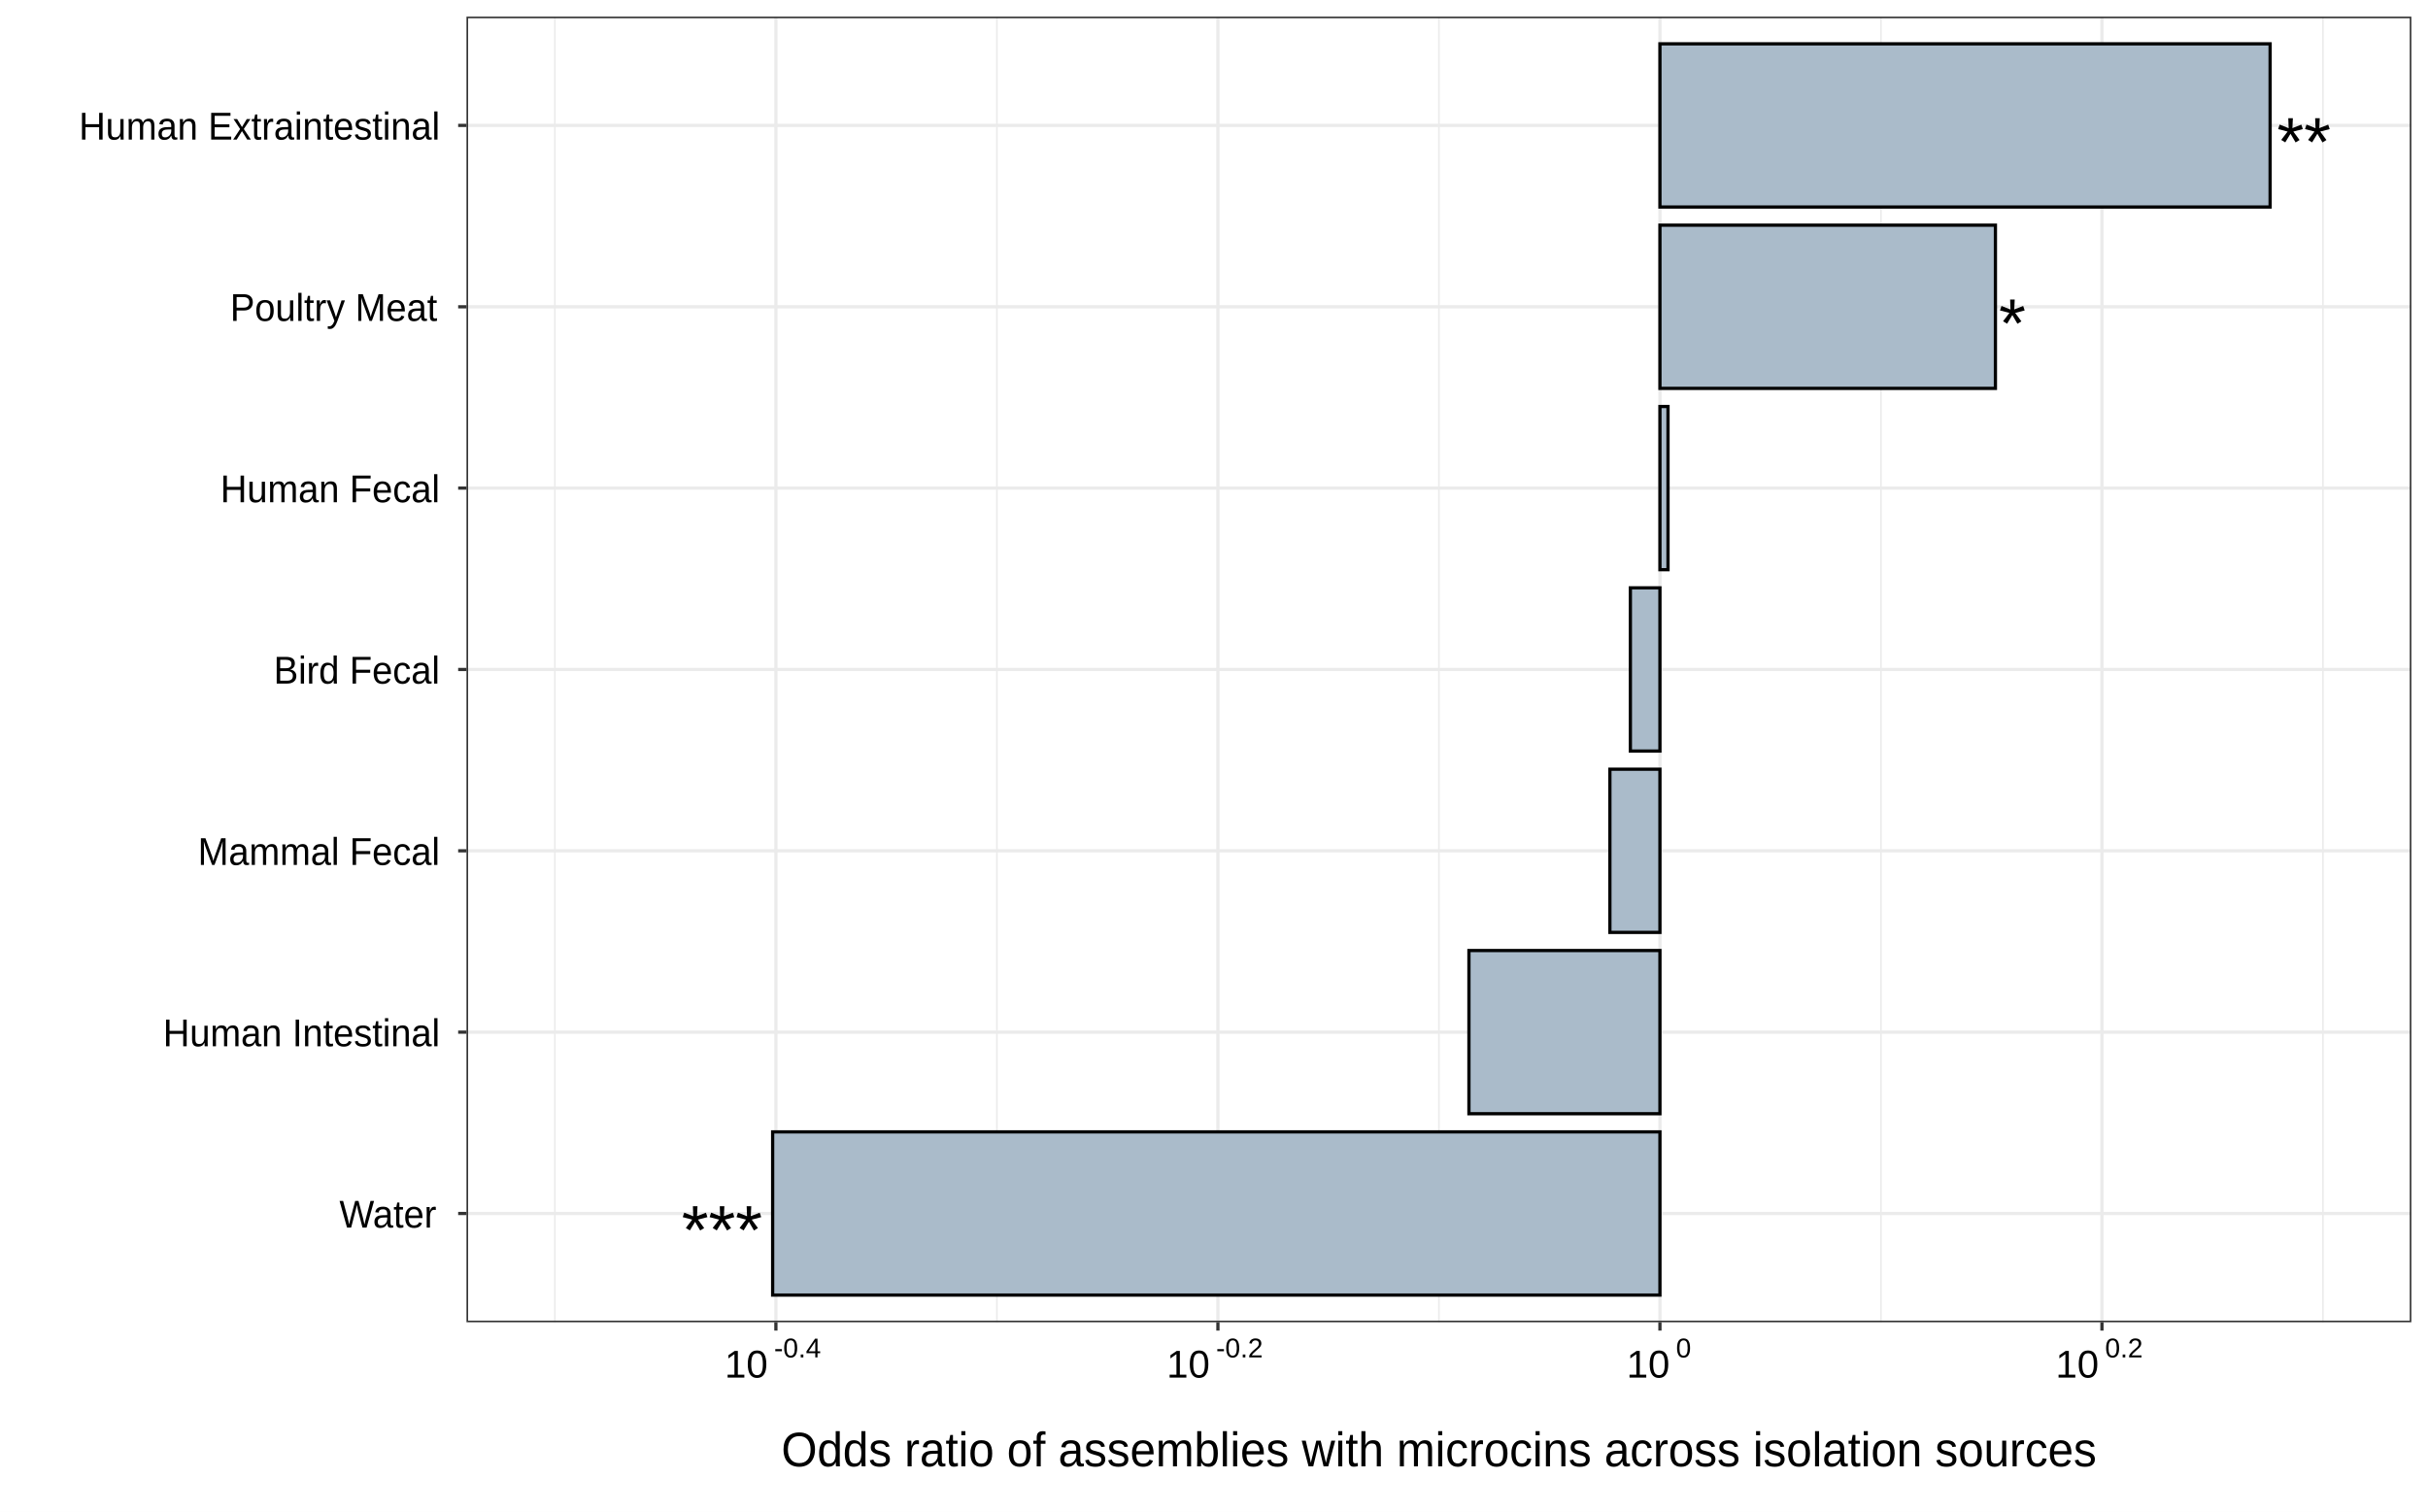
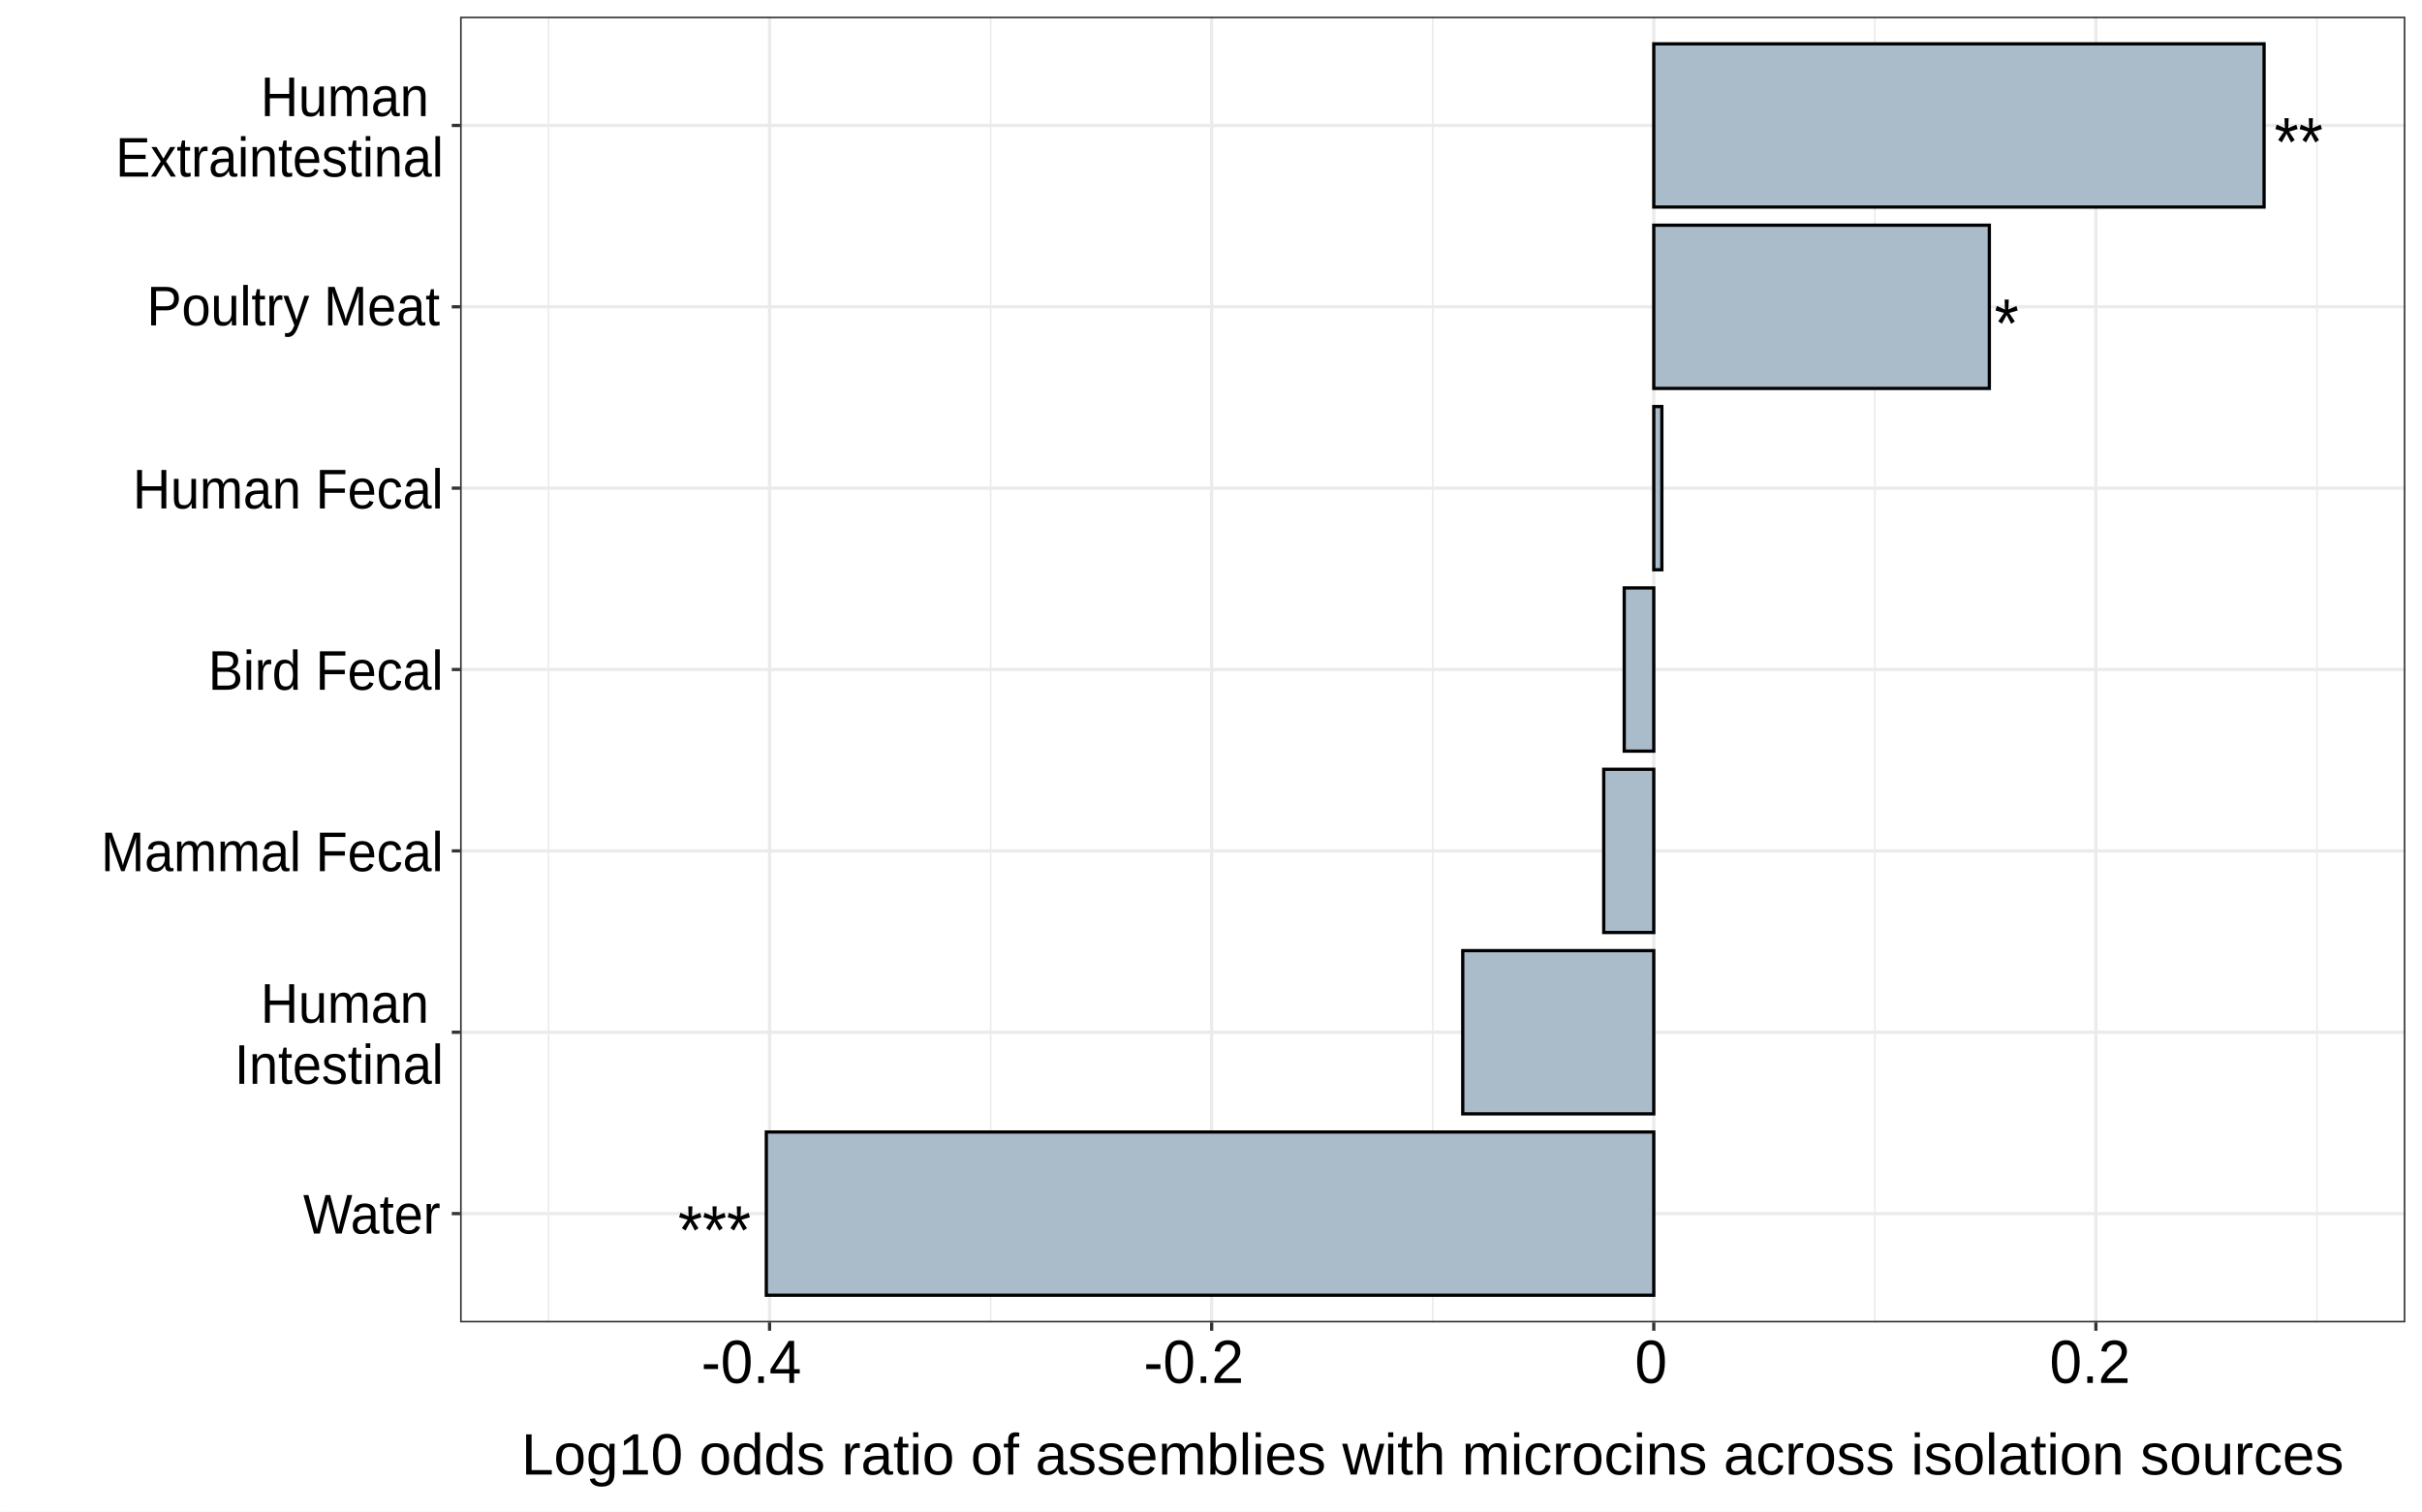
- <svg xmlns="http://www.w3.org/2000/svg" class="svglite" width="800pt" height="498.088pt" viewBox="0 0 800 498.088" version="1.1" id="svg296">
+ <svg xmlns="http://www.w3.org/2000/svg" class="svglite" width="797.862pt" height="498.088pt" viewBox="0 0 797.862 498.088" version="1.1" id="svg296">
  <defs id="defs150">
    <style type="text/css" id="style148">
    .svglite line, .svglite polyline, .svglite polygon, .svglite path, .svglite rect, .svglite circle {
      fill: none;
      stroke: #000000;
      stroke-linecap: round;
      stroke-linejoin: round;
      stroke-miterlimit: 10.00;
    }
    .svglite text {
      white-space: pre;
    }
  </style>
  </defs>
-   <rect width="100%" height="100%" style="fill:#ffffff;stroke:none" id="rect152" x="0" y="0" />
  <defs id="defs157">
    <clipPath id="cpMC4wMHw4MDAuMDB8MC4wMHw0ODAuMDA=">
      <rect x="0" y="0" width="800" height="480" id="rect154" />
    </clipPath>
  </defs>
-   <g clip-path="url(#cpMC4wMHw4MDAuMDB8MC4wMHw0ODAuMDA=)" id="g161" transform="scale(1,1.037683)">
-     <rect x="0" y="-1.1e-13" width="800" height="480" style="fill:#ffffff;stroke:#ffffff;stroke-width:1.07" id="rect159" />
+   <g clip-path="url(#cpMC4wMHw4MDAuMDB8MC4wMHw0ODAuMDA=)" id="g161" transform="scale(0.9973271,1.037683)" style="stroke-width:1.055">
+     <rect x="0.011" y="0.011" width="799.979" height="499.987" style="fill:#ffffff;stroke:#ffffff;stroke-width:1.152" id="rect159" />
  </g>
  <defs id="defs166">
    <clipPath id="cpMTUzLjcwfDc5NC41Mnw1LjQ4fDQzNS43Mg==">
      <rect x="153.7" y="5.48" width="640.82" height="430.24" id="rect163" />
    </clipPath>
  </defs>
-   <g clip-path="url(#cpMTUzLjcwfDc5NC41Mnw1LjQ4fDQzNS43Mg==)" id="g238">
+   <g clip-path="url(#cpMTUzLjcwfDc5NC41Mnw1LjQ4fDQzNS43Mg==)" id="g238" transform="translate(-2.137105)">
    <rect x="153.7" y="5.48" width="640.82" height="430.24" style="fill:#ffffff;stroke:none;stroke-width:1.07" id="rect168" />
    <polyline points="182.83,435.72 182.83,5.48 " style="stroke:#ebebeb;stroke-width:0.53;stroke-linecap:butt" id="polyline170" />
    <polyline points="328.47,435.72 328.47,5.48 " style="stroke:#ebebeb;stroke-width:0.53;stroke-linecap:butt" id="polyline172" />
    <polyline points="474.11,435.72 474.11,5.48 " style="stroke:#ebebeb;stroke-width:0.53;stroke-linecap:butt" id="polyline174" />
    <polyline points="619.75,435.72 619.75,5.48 " style="stroke:#ebebeb;stroke-width:0.53;stroke-linecap:butt" id="polyline176" />
    <polyline points="765.39,435.72 765.39,5.48 " style="stroke:#ebebeb;stroke-width:0.53;stroke-linecap:butt" id="polyline178" />
    <polyline points="153.70,399.87 794.52,399.87 " style="stroke:#ebebeb;stroke-width:1.07;stroke-linecap:butt" id="polyline180" />
    <polyline points="153.70,340.11 794.52,340.11 " style="stroke:#ebebeb;stroke-width:1.07;stroke-linecap:butt" id="polyline182" />
    <polyline points="153.70,280.36 794.52,280.36 " style="stroke:#ebebeb;stroke-width:1.07;stroke-linecap:butt" id="polyline184" />
    <polyline points="153.70,220.60 794.52,220.60 " style="stroke:#ebebeb;stroke-width:1.07;stroke-linecap:butt" id="polyline186" />
    <polyline points="153.70,160.84 794.52,160.84 " style="stroke:#ebebeb;stroke-width:1.07;stroke-linecap:butt" id="polyline188" />
    <polyline points="153.70,101.09 794.52,101.09 " style="stroke:#ebebeb;stroke-width:1.07;stroke-linecap:butt" id="polyline190" />
    <polyline points="153.70,41.33 794.52,41.33 " style="stroke:#ebebeb;stroke-width:1.07;stroke-linecap:butt" id="polyline192" />
    <polyline points="255.65,435.72 255.65,5.48 " style="stroke:#ebebeb;stroke-width:1.07;stroke-linecap:butt" id="polyline194" />
    <polyline points="401.29,435.72 401.29,5.48 " style="stroke:#ebebeb;stroke-width:1.07;stroke-linecap:butt" id="polyline196" />
    <polyline points="546.93,435.72 546.93,5.48 " style="stroke:#ebebeb;stroke-width:1.07;stroke-linecap:butt" id="polyline198" />
    <polyline points="692.57,435.72 692.57,5.48 " style="stroke:#ebebeb;stroke-width:1.07;stroke-linecap:butt" id="polyline200" />
    <rect x="537.19" y="193.71" width="9.74" height="53.78" style="fill:#595959;stroke:none;stroke-width:1.07;stroke-linecap:square;stroke-linejoin:miter" id="rect202" />
    <rect x="546.93" y="14.44" width="201.05" height="53.78" style="fill:#595959;stroke:none;stroke-width:1.07;stroke-linecap:square;stroke-linejoin:miter" id="rect204" />
    <rect x="546.93" y="133.95" width="2.66" height="53.78" style="fill:#595959;stroke:none;stroke-width:1.07;stroke-linecap:square;stroke-linejoin:miter" id="rect206" />
    <rect x="484" y="313.22" width="62.93" height="53.78" style="fill:#595959;stroke:none;stroke-width:1.07;stroke-linecap:square;stroke-linejoin:miter" id="rect208" />
    <rect x="530.44" y="253.47" width="16.49" height="53.78" style="fill:#595959;stroke:none;stroke-width:1.07;stroke-linecap:square;stroke-linejoin:miter" id="rect210" />
    <rect x="546.93" y="74.2" width="110.54" height="53.78" style="fill:#595959;stroke:none;stroke-width:1.07;stroke-linecap:square;stroke-linejoin:miter" id="rect212" />
    <rect x="254.58" y="372.98" width="292.35" height="53.78" style="fill:#595959;stroke:none;stroke-width:1.07;stroke-linecap:square;stroke-linejoin:miter" id="rect214" />
-     <text x="750.26" y="54.6" style="font-size:22.76px;font-family:Arial" textLength="22.75" lengthAdjust="spacingAndGlyphs" id="text216">**</text>
-     <text x="658.61" y="114.36" style="font-size:22.76px;font-family:Arial" textLength="11.38" lengthAdjust="spacingAndGlyphs" id="text218">*</text>
-     <text x="251.17" y="413.14" text-anchor="end" style="font-size:22.76px;font-family:Arial" textLength="34.13" lengthAdjust="spacingAndGlyphs" id="text220">***</text>
+     <text x="750.26" y="54.6" style="font-size:22.76px;font-family:Arial;stroke-width:1.053" textLength="22.75" lengthAdjust="spacingAndGlyphs" id="text216" transform="matrix(0.9025,0,0,1,74.26011,0)">**</text>
+     <text x="658.61" y="114.36" style="font-size:22.76px;font-family:Arial;stroke-width:1.053" textLength="11.38" lengthAdjust="spacingAndGlyphs" id="text218" transform="matrix(0.9025,0,0,1,64.76994,0)">*</text>
+     <text x="251.17" y="413.14" text-anchor="end" style="font-size:22.76px;font-family:Arial;stroke-width:1.053" textLength="34.13" lengthAdjust="spacingAndGlyphs" id="text220" transform="matrix(0.9025,0,0,1,22.82593,0)">***</text>
    <rect x="537.19" y="193.71" width="9.74" height="53.78" style="fill:#aabbca;stroke-width:1.07;stroke-linecap:square;stroke-linejoin:miter" id="rect222" />
    <rect x="546.93" y="14.44" width="201.05" height="53.78" style="fill:#aabbca;stroke-width:1.07;stroke-linecap:square;stroke-linejoin:miter" id="rect224" />
    <rect x="546.93" y="133.95" width="2.66" height="53.78" style="fill:#aabbca;stroke-width:1.07;stroke-linecap:square;stroke-linejoin:miter" id="rect226" />
    <rect x="484" y="313.22" width="62.93" height="53.78" style="fill:#aabbca;stroke-width:1.07;stroke-linecap:square;stroke-linejoin:miter" id="rect228" />
    <rect x="530.44" y="253.47" width="16.49" height="53.78" style="fill:#aabbca;stroke-width:1.07;stroke-linecap:square;stroke-linejoin:miter" id="rect230" />
    <rect x="546.93" y="74.2" width="110.54" height="53.78" style="fill:#aabbca;stroke-width:1.07;stroke-linecap:square;stroke-linejoin:miter" id="rect232" />
    <rect x="254.58" y="372.98" width="292.35" height="53.78" style="fill:#aabbca;stroke-width:1.07;stroke-linecap:square;stroke-linejoin:miter" id="rect234" />
    <rect x="153.7" y="5.48" width="640.82" height="430.24" style="stroke:#333333;stroke-width:1.07" id="rect236" />
  </g>
-   <g clip-path="url(#cpMC4wMHw4MDAuMDB8MC4wMHw0ODAuMDA=)" id="g294" style="fill:#000000;fill-opacity:1">
-     <text x="148.77" y="404.53" text-anchor="end" style="font-size:12.8px;font-family:Arial;fill:#000000;fill-opacity:1" textLength="37.82" lengthAdjust="spacingAndGlyphs" id="text240" transform="matrix(0.95,0,0,1,2.467347,0)">Water</text>
-     <text x="148.77" y="344.77" text-anchor="end" style="font-size:12.8px;font-family:Arial;fill:#000000;fill-opacity:1" textLength="109.72" lengthAdjust="spacingAndGlyphs" id="text242" transform="matrix(0.95,0,0,1,3.630817,0)">Human Intestinal</text>
-     <text x="148.77" y="285.02" text-anchor="end" style="font-size:12.8px;font-family:Arial;fill:#000000;fill-opacity:1" textLength="92.23" lengthAdjust="spacingAndGlyphs" id="text244" transform="matrix(0.95,0,0,1,3.593736,0)">Mammal Fecal</text>
-     <text x="148.77" y="225.26" text-anchor="end" style="font-size:12.8px;font-family:Arial;fill:#000000;fill-opacity:1" textLength="62.52" lengthAdjust="spacingAndGlyphs" id="text246" transform="matrix(0.95,0,0,1,3.58186,0)">Bird Fecal</text>
-     <text x="148.77" y="165.51" text-anchor="end" style="font-size:12.8px;font-family:Arial;fill:#000000;fill-opacity:1" textLength="83.17" lengthAdjust="spacingAndGlyphs" id="text248" transform="matrix(0.95,0,0,1,3.588337,0)">Human Fecal</text>
-     <text x="148.77" y="105.75" text-anchor="end" style="font-size:12.8px;font-family:Arial;fill:#000000;fill-opacity:1" textLength="80.45" lengthAdjust="spacingAndGlyphs" id="text250" transform="matrix(0.95,0,0,1,2.753847,0)">Poultry Meat</text>
-     <text x="148.77" y="45.99" text-anchor="end" style="font-size:12.8px;font-family:Arial;fill:#000000;fill-opacity:1" textLength="143.29" lengthAdjust="spacingAndGlyphs" id="text252" transform="matrix(0.95,0,0,1,3.632573,0)">Human Extraintestinal</text>
+   <g clip-path="none" id="g294" style="fill:#000000;fill-opacity:1" transform="translate(-2.137105)">
+     <text x="148.77" y="404.53" text-anchor="end" style="font-size:12.8px;font-family:Arial;fill:#000000;fill-opacity:1;stroke-width:1.009" textLength="37.82" lengthAdjust="spacingAndGlyphs" id="text240" transform="matrix(1.343633,0,0,1.44,-52.65812,-176.0833)">Water</text>
+     <text x="148.77" y="344.77" text-anchor="end" style="font-size:12.8px;font-family:Arial;fill:#000000;fill-opacity:1;stroke-width:1.009" textLength="109.72" lengthAdjust="spacingAndGlyphs" id="text242" transform="matrix(1.343633,0,0,1.44,-51.66468,-159.5033)">
+       <tspan id="tspan138852" x="148.77" y="344.77">Human</tspan>
+       <tspan id="tspan138854" x="148.77" y="363.75" dy="-5">Intestinal</tspan>
+     </text>
+     <text x="148.77" y="285.02" text-anchor="end" style="font-size:12.8px;font-family:Arial;fill:#000000;fill-opacity:1;stroke-width:1.009" textLength="92.23" lengthAdjust="spacingAndGlyphs" id="text244" transform="matrix(1.343633,0,0,1.44,-51.71458,-123.3958)">Mammal Fecal</text>
+     <text x="148.77" y="225.26" text-anchor="end" style="font-size:12.8px;font-family:Arial;fill:#000000;fill-opacity:1;stroke-width:1.009" textLength="62.52" lengthAdjust="spacingAndGlyphs" id="text246" transform="matrix(1.343633,0,0,1.44,-51.73056,-97.1014)">Bird Fecal</text>
+     <text x="148.77" y="165.51" text-anchor="end" style="font-size:12.8px;font-family:Arial;fill:#000000;fill-opacity:1;stroke-width:1.009" textLength="83.17" lengthAdjust="spacingAndGlyphs" id="text248" transform="matrix(1.343633,0,0,1.44,-51.72184,-70.8114)">Human Fecal</text>
+     <text x="148.77" y="105.75" text-anchor="end" style="font-size:12.8px;font-family:Arial;fill:#000000;fill-opacity:1;stroke-width:1.009" textLength="80.45" lengthAdjust="spacingAndGlyphs" id="text250" transform="matrix(1.343633,0,0,1.44,-52.83787,-45.07388)">Poultry Meat</text>
+     <text x="148.77" y="45.99" text-anchor="end" style="font-size:12.8px;font-family:Arial;fill:#000000;fill-opacity:1;stroke-width:1.009" textLength="143.29" lengthAdjust="spacingAndGlyphs" id="text252" transform="matrix(1.343633,0,0,1.44,-51.66232,-27.97349)">
+       <tspan id="tspan97176" x="148.77" y="45.99" style="stroke-width:1.009">Human</tspan>
+       <tspan id="tspan97178" x="148.77" y="64.835" style="stroke-width:1.009" dy="-5">Extraintestinal</tspan>
+     </text>
    <polyline points="150.96,399.87 153.70,399.87 " style="fill:#000000;fill-opacity:1;stroke:#333333;stroke-width:1.07;stroke-linecap:butt" id="polyline254" />
    <polyline points="150.96,340.11 153.70,340.11 " style="fill:#000000;fill-opacity:1;stroke:#333333;stroke-width:1.07;stroke-linecap:butt" id="polyline256" />
    <polyline points="150.96,280.36 153.70,280.36 " style="fill:#000000;fill-opacity:1;stroke:#333333;stroke-width:1.07;stroke-linecap:butt" id="polyline258" />
    <polyline points="150.96,220.60 153.70,220.60 " style="fill:#000000;fill-opacity:1;stroke:#333333;stroke-width:1.07;stroke-linecap:butt" id="polyline260" />
    <polyline points="150.96,160.84 153.70,160.84 " style="fill:#000000;fill-opacity:1;stroke:#333333;stroke-width:1.07;stroke-linecap:butt" id="polyline262" />
    <polyline points="150.96,101.09 153.70,101.09 " style="fill:#000000;fill-opacity:1;stroke:#333333;stroke-width:1.07;stroke-linecap:butt" id="polyline264" />
    <polyline points="150.96,41.33 153.70,41.33 " style="fill:#000000;fill-opacity:1;stroke:#333333;stroke-width:1.07;stroke-linecap:butt" id="polyline266" />
    <polyline points="255.65,438.46 255.65,435.72 " style="fill:#000000;fill-opacity:1;stroke:#333333;stroke-width:1.07;stroke-linecap:butt" id="polyline268" />
    <polyline points="401.29,438.46 401.29,435.72 " style="fill:#000000;fill-opacity:1;stroke:#333333;stroke-width:1.07;stroke-linecap:butt" id="polyline270" />
    <polyline points="546.93,438.46 546.93,435.72 " style="fill:#000000;fill-opacity:1;stroke:#333333;stroke-width:1.07;stroke-linecap:butt" id="polyline272" />
    <polyline points="692.57,438.46 692.57,435.72 " style="fill:#000000;fill-opacity:1;stroke:#333333;stroke-width:1.07;stroke-linecap:butt" id="polyline274" />
-     <text x="238.77" y="453.95" style="font-size:12.8px;font-family:Arial;fill:#000000;fill-opacity:1" textLength="16.29" lengthAdjust="spacingAndGlyphs" id="text276">10</text>
-     <text x="255.06" y="447.3" style="font-size:8.96px;font-family:Arial;fill:#000000;fill-opacity:1" textLength="17.47" lengthAdjust="spacingAndGlyphs" id="text278">-0.4</text>
-     <text x="384.41" y="453.95" style="font-size:12.8px;font-family:Arial;fill:#000000;fill-opacity:1" textLength="16.29" lengthAdjust="spacingAndGlyphs" id="text280">10</text>
-     <text x="400.7" y="447.3" style="font-size:8.96px;font-family:Arial;fill:#000000;fill-opacity:1" textLength="17.47" lengthAdjust="spacingAndGlyphs" id="text282">-0.2</text>
-     <text x="535.94" y="453.95" style="font-size:12.8px;font-family:Arial;fill:#000000;fill-opacity:1" textLength="16.29" lengthAdjust="spacingAndGlyphs" id="text284">10</text>
-     <text x="552.23" y="447.3" style="font-size:8.96px;font-family:Arial;fill:#000000;fill-opacity:1" textLength="5.7" lengthAdjust="spacingAndGlyphs" id="text286">0</text>
-     <text x="677.31" y="453.95" style="font-size:12.8px;font-family:Arial;fill:#000000;fill-opacity:1" textLength="16.29" lengthAdjust="spacingAndGlyphs" id="text288">10</text>
-     <text x="693.6" y="447.3" style="font-size:8.96px;font-family:Arial;fill:#000000;fill-opacity:1" textLength="14.23" lengthAdjust="spacingAndGlyphs" id="text290">0.2</text>
+     <text x="255.06" y="447.3" style="font-size:8.96px;font-family:Arial;fill:#000000;fill-opacity:1;stroke-width:1.026" textLength="17.47" lengthAdjust="spacingAndGlyphs" id="text278" transform="matrix(2.1375,0,0,2.25,-312.0271,-550.7695)">-0.4</text>
+     <text x="400.7" y="447.3" style="font-size:8.96px;font-family:Arial;fill:#000000;fill-opacity:1;stroke-width:1.026" textLength="17.47" lengthAdjust="spacingAndGlyphs" id="text282" transform="matrix(2.1375,0,0,2.25,-477.5972,-550.7695)">-0.2</text>
+     <text x="552.23" y="447.3" style="font-size:8.96px;font-family:Arial;fill:#000000;fill-opacity:1;stroke-width:1.026" textLength="5.7" lengthAdjust="spacingAndGlyphs" id="text286" transform="matrix(2.1375,0,0,2.25,-639.6777,-550.7695)">0</text>
+     <text x="693.6" y="447.3" style="font-size:8.96px;font-family:Arial;fill:#000000;fill-opacity:1;stroke-width:1.026" textLength="14.23" lengthAdjust="spacingAndGlyphs" id="text290" transform="matrix(2.1375,0,0,2.25,-805.2351,-550.7695)">0.2</text>
  </g>
-   <text x="474.11" y="471.19" text-anchor="middle" style="font-size:16px;font-family:Arial;fill:#000000;fill-opacity:1" textLength="514.03" lengthAdjust="spacingAndGlyphs" id="text292" transform="matrix(0.95,0,0,1,23.7099,12)">Odds ratio of assemblies with microcins across isolation sources</text>
+   <text x="474.11" y="471.19" text-anchor="middle" style="font-size:16px;font-family:Arial;text-anchor:middle;white-space:pre;fill:#000000;fill-opacity:1" textLength="514.03" lengthAdjust="spacingAndGlyphs" id="text292" transform="matrix(1.197,0,0,1.2,-95.57307,-79.59425)" dx="0 0 0" rotate="0 0 0" dy="0 0 0">Log<tspan style="font-style:normal;font-variant:normal;font-weight:normal;font-stretch:normal;font-size:16px;font-family:Arial;-inkscape-font-specification:'Arial, Normal';font-variant-ligatures:normal;font-variant-position:sub;font-variant-caps:normal;font-variant-numeric:normal;font-variant-east-asian:normal" id="tspan119890">10</tspan> odds ratio of assemblies with microcins across isolation sources</text>
</svg>
